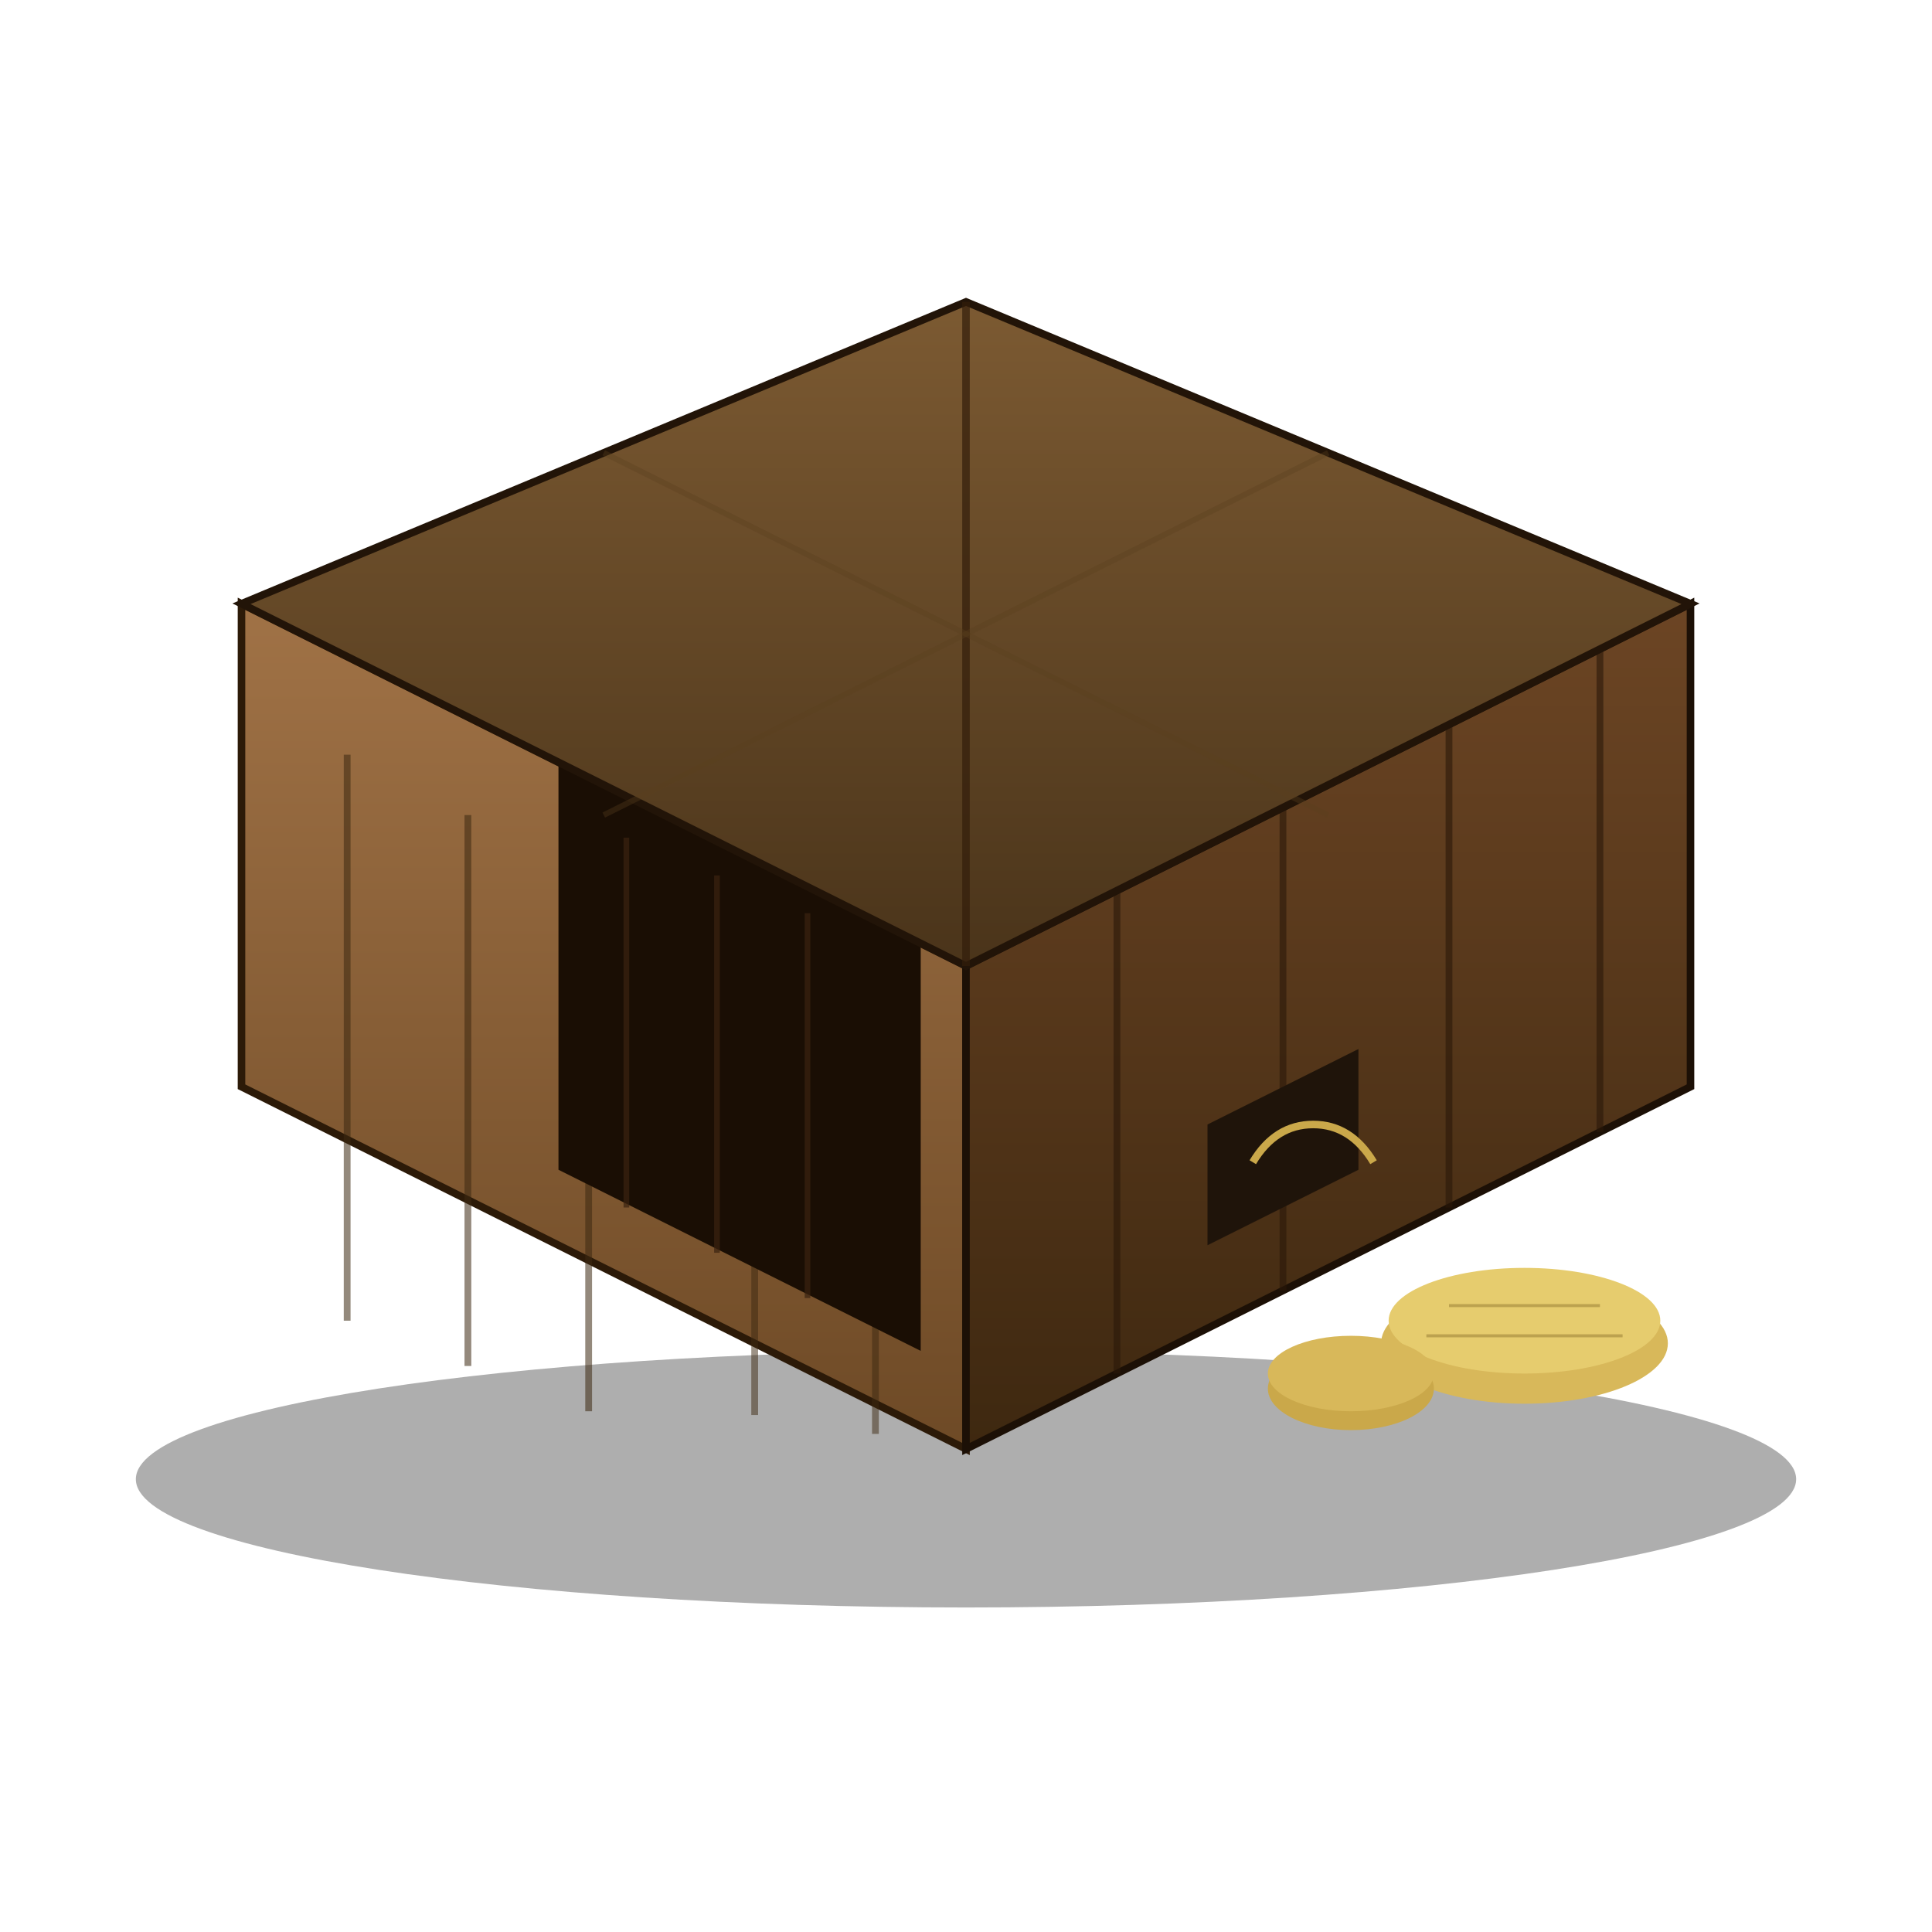
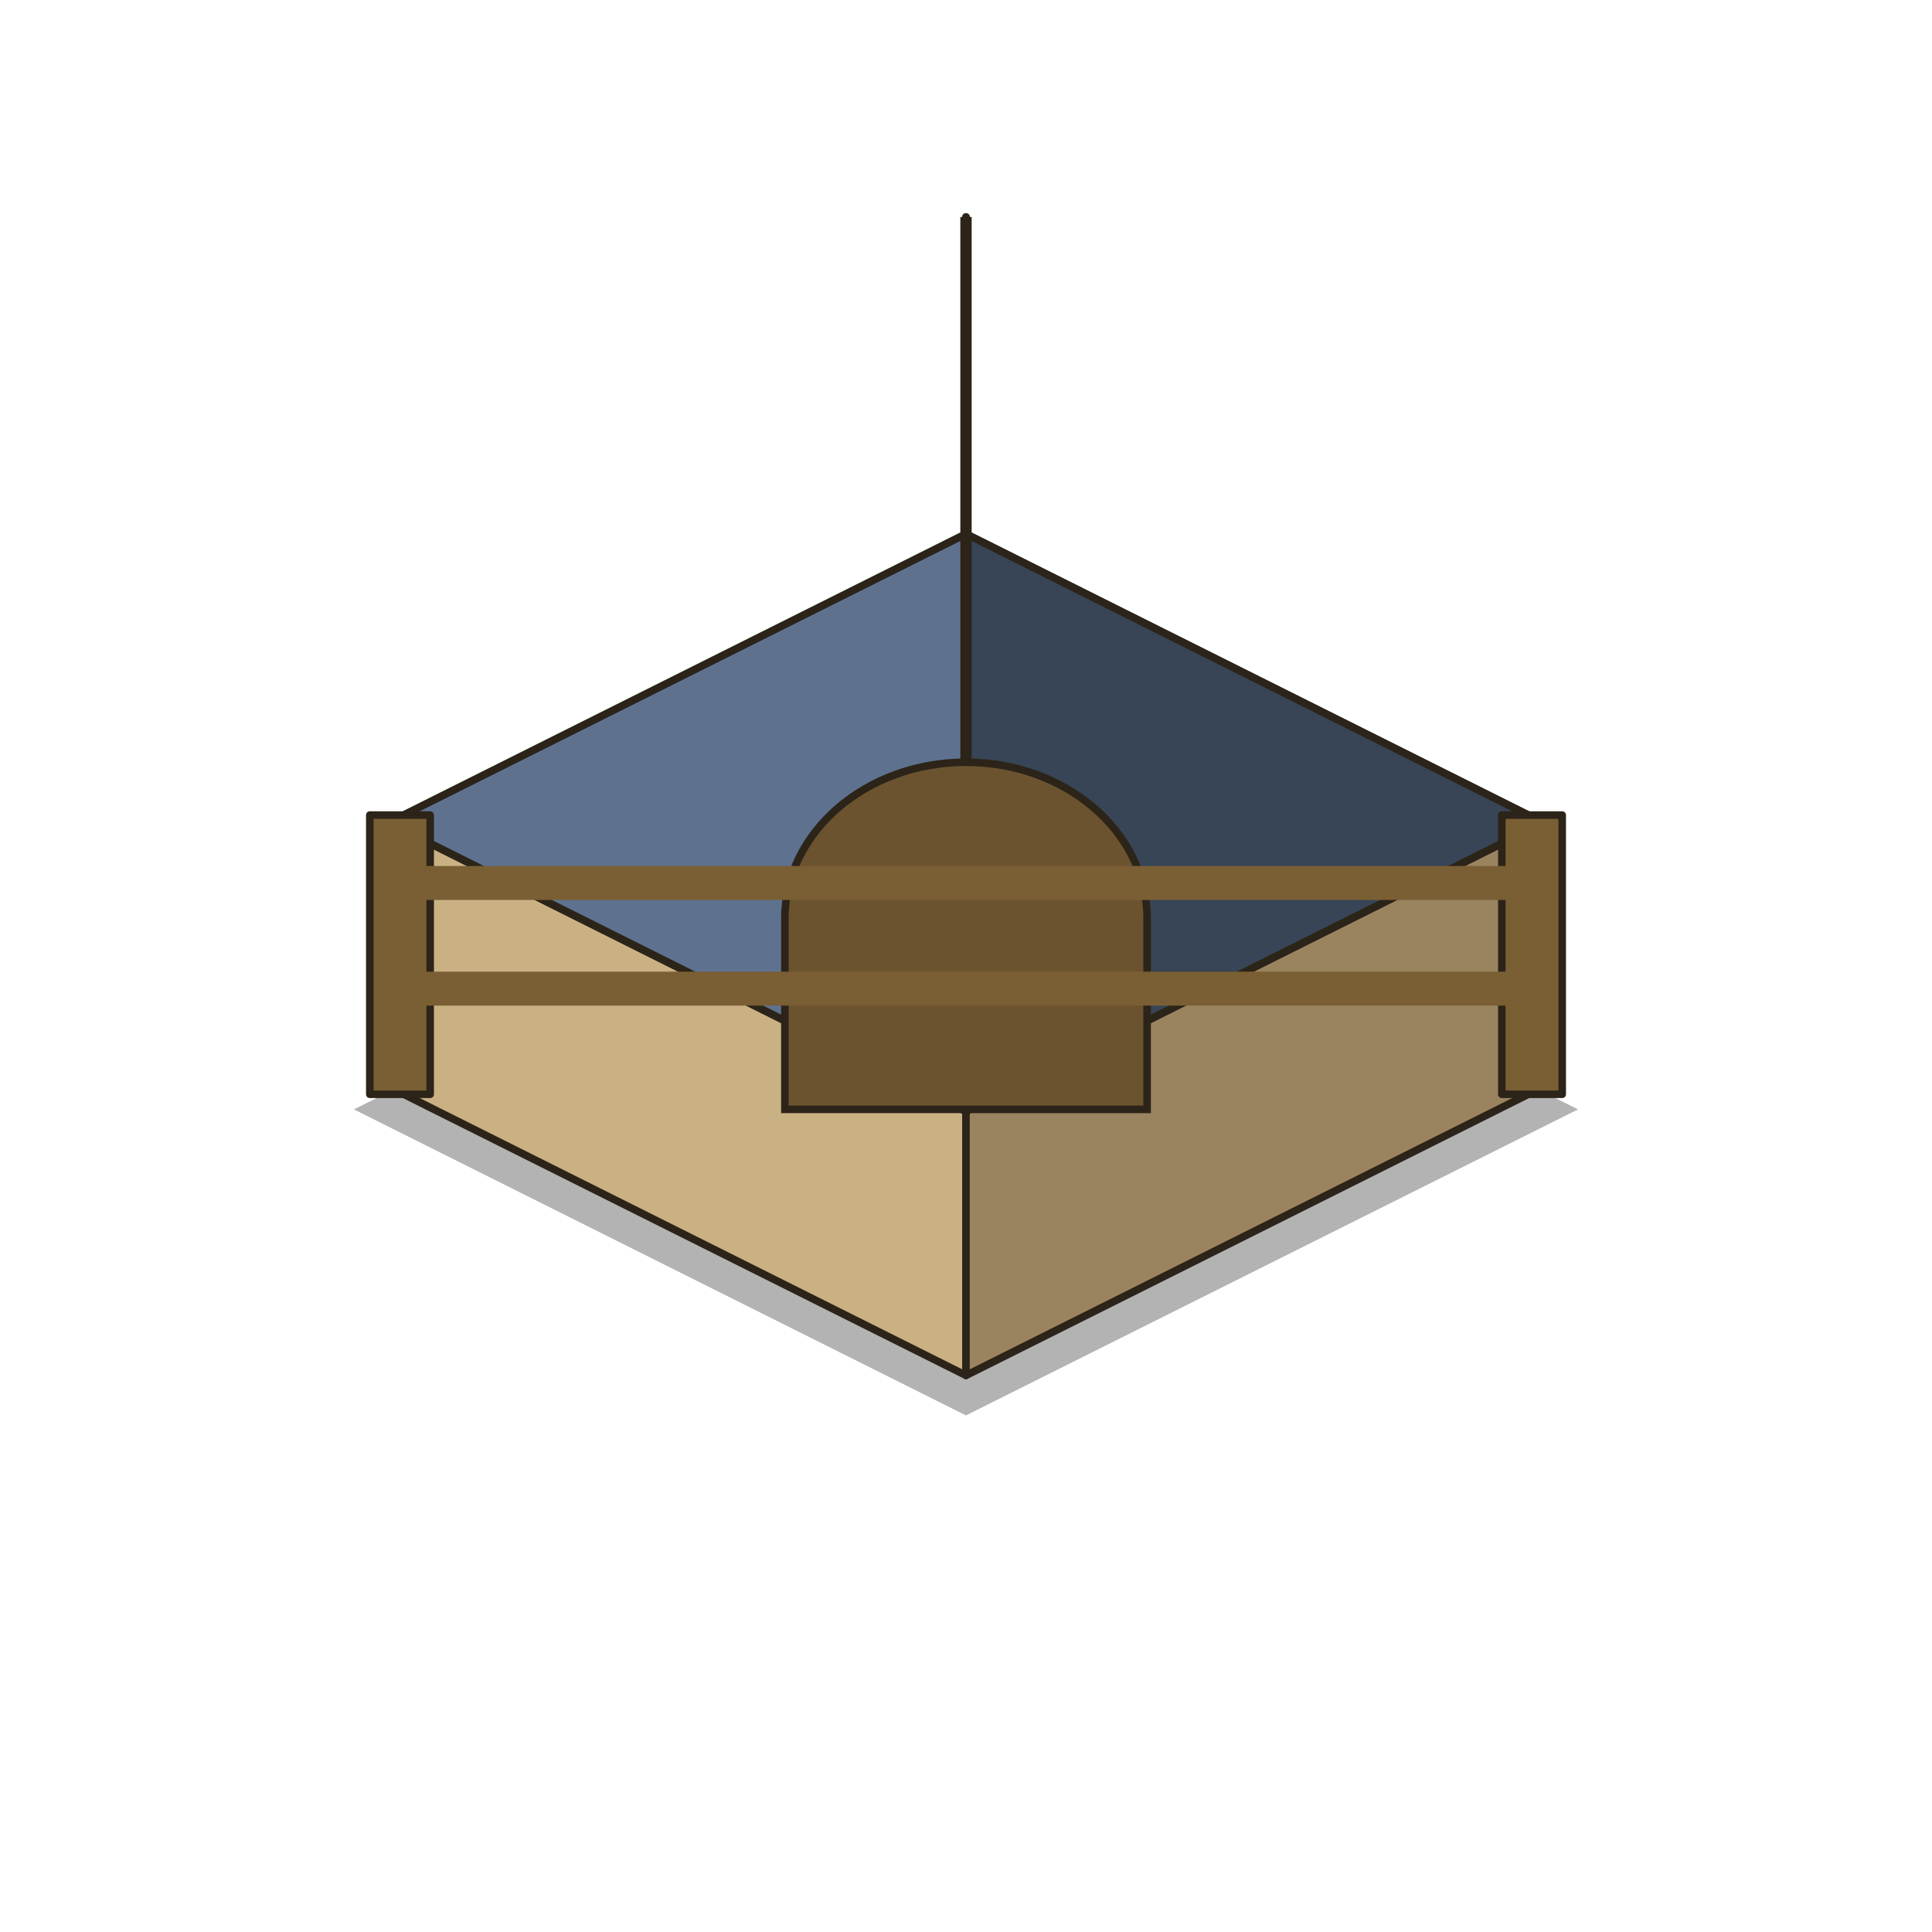
- <svg xmlns="http://www.w3.org/2000/svg" viewBox="0 0 512 512">
-   <defs>
-     <linearGradient id="rt_wallL" x1="0" y1="0" x2="0" y2="1">
-       <stop offset="0" stop-color="#a07246" />
-       <stop offset="1" stop-color="#6e4a26" />
-     </linearGradient>
-     <linearGradient id="rt_wallR" x1="0" y1="0" x2="0" y2="1">
-       <stop offset="0" stop-color="#6c4524" />
-       <stop offset="1" stop-color="#3e2810" />
-     </linearGradient>
-     <linearGradient id="rt_roof" x1="0" y1="0" x2="0" y2="1">
-       <stop offset="0" stop-color="#7c5a32" />
-       <stop offset="1" stop-color="#4a341a" />
-     </linearGradient>
-   </defs>
-   <ellipse cx="256" cy="392" rx="220" ry="34" fill="#000" opacity="0.32" />
-   <polygon points="64,288 256,384 256,256 64,160" fill="url(#rt_wallL)" stroke="#2c1a08" stroke-width="2" />
-   <line x1="92" y1="200" x2="92" y2="350" stroke="#3c2810" stroke-width="1.8" opacity="0.55" />
-   <line x1="124" y1="216" x2="124" y2="362" stroke="#3c2810" stroke-width="1.8" opacity="0.55" />
-   <line x1="156" y1="232" x2="156" y2="374" stroke="#3c2810" stroke-width="1.8" opacity="0.55" />
-   <line x1="200" y1="254" x2="200" y2="375" stroke="#3c2810" stroke-width="1.8" opacity="0.5" />
-   <line x1="232" y1="270" x2="232" y2="380" stroke="#3c2810" stroke-width="1.8" opacity="0.5" />
-   <polygon points="148,310 244,358 244,240 148,200" fill="#1a0e04" />
-   <line x1="166" y1="222" x2="166" y2="320" stroke="#3a2210" stroke-width="1.5" opacity="0.7" />
-   <line x1="190" y1="232" x2="190" y2="332" stroke="#3a2210" stroke-width="1.5" opacity="0.7" />
-   <line x1="214" y1="242" x2="214" y2="344" stroke="#3a2210" stroke-width="1.5" opacity="0.7" />
-   <polygon points="256,384 448,288 448,160 256,256" fill="url(#rt_wallR)" stroke="#1c1006" stroke-width="2" />
-   <line x1="296" y1="364" x2="296" y2="236" stroke="#291808" stroke-width="1.8" opacity="0.6" />
-   <line x1="340" y1="342" x2="340" y2="214" stroke="#291808" stroke-width="1.8" opacity="0.6" />
-   <line x1="384" y1="320" x2="384" y2="192" stroke="#291808" stroke-width="1.8" opacity="0.6" />
-   <line x1="424" y1="300" x2="424" y2="172" stroke="#291808" stroke-width="1.8" opacity="0.6" />
-   <polygon points="320,330 360,310 360,278 320,298" fill="#1f140a" />
-   <path d="M 332 308 q 6 -10 16 -10 q 10 0 16 10" stroke="#caa84a" stroke-width="2" fill="none" />
-   <polygon points="256,80 448,160 256,256 64,160" fill="url(#rt_roof)" stroke="#221408" stroke-width="2" />
-   <line x1="256" y1="80" x2="256" y2="256" stroke="#321c0a" stroke-width="2" opacity="0.7" />
-   <line x1="160" y1="120" x2="352" y2="216" stroke="#5a3e1c" stroke-width="1.5" opacity="0.35" />
-   <line x1="352" y1="120" x2="160" y2="216" stroke="#5a3e1c" stroke-width="1.5" opacity="0.35" />
-   <ellipse cx="404" cy="356" rx="38" ry="16" fill="#d8b85a" />
-   <ellipse cx="404" cy="350" rx="36" ry="14" fill="#e6cc6e" />
-   <line x1="378" y1="354" x2="430" y2="354" stroke="#a0863a" stroke-width="0.8" opacity="0.6" />
-   <line x1="384" y1="346" x2="424" y2="346" stroke="#a0863a" stroke-width="0.8" opacity="0.6" />
-   <ellipse cx="358" cy="368" rx="22" ry="11" fill="#caa84a" />
-   <ellipse cx="358" cy="364" rx="22" ry="10" fill="#d8b85a" />
+ <svg xmlns="http://www.w3.org/2000/svg" viewBox="0 0 512 512" width="512" height="512">
+   <polygon points="93.8,294.0 256.0,212.9 418.2,294.0 256.0,375.1" fill="#000000" opacity="0.30" />
+   <polygon points="103.0,288.0 256.0,364.5 256.0,294.5 103.0,218.0" fill="#c9b184" stroke="#2c2418" stroke-width="2.0" stroke-linejoin="round" />
+   <polygon points="256.0,364.5 409.0,288.0 409.0,218.0 256.0,294.5" fill="#9a8460" stroke="#2c2418" stroke-width="2.0" stroke-linejoin="round" />
+   <polygon points="256.0,141.5 409.0,218.0 256.0,294.5 103.0,218.0" fill="#4a5a72" stroke="#2c2418" stroke-width="2.0" stroke-linejoin="round" />
+   <polygon points="256.0,57.5 256.0,141.5 103.0,218.0 256.0,294.5 256.0,210.5" fill="#5e7290" stroke="#2c2418" stroke-width="2.0" stroke-linejoin="round" />
+   <polygon points="256.0,57.5 256.0,141.5 409.0,218.0 256.0,294.5 256.0,210.5" fill="#374556" stroke="#2c2418" stroke-width="2.0" stroke-linejoin="round" />
+   <line x1="256.0" y1="57.5" x2="256.0" y2="210.5" stroke="#2c2418" stroke-width="3" />
+   <path d="M 208.0 294.0 L 208.0 243.4 A 48.0 41.4 0 0 1 304.0 243.4 L 304.0 294.0 Z" fill="#6b5330" stroke="#2c2418" stroke-width="2" />
+   <polygon points="98.0,290.0 98.0,216.0 114.0,216.0 114.0,290.0" fill="#7a5f34" stroke="#2c2418" stroke-width="2.0" stroke-linejoin="round" />
+   <polygon points="398.0,290.0 398.0,216.0 414.0,216.0 414.0,290.0" fill="#7a5f34" stroke="#2c2418" stroke-width="2.0" stroke-linejoin="round" />
+   <line x1="106.0" y1="262.0" x2="406.0" y2="262.0" stroke="#7a5f34" stroke-width="9" />
+   <line x1="106.0" y1="234.0" x2="406.0" y2="234.0" stroke="#7a5f34" stroke-width="9" />
</svg>
